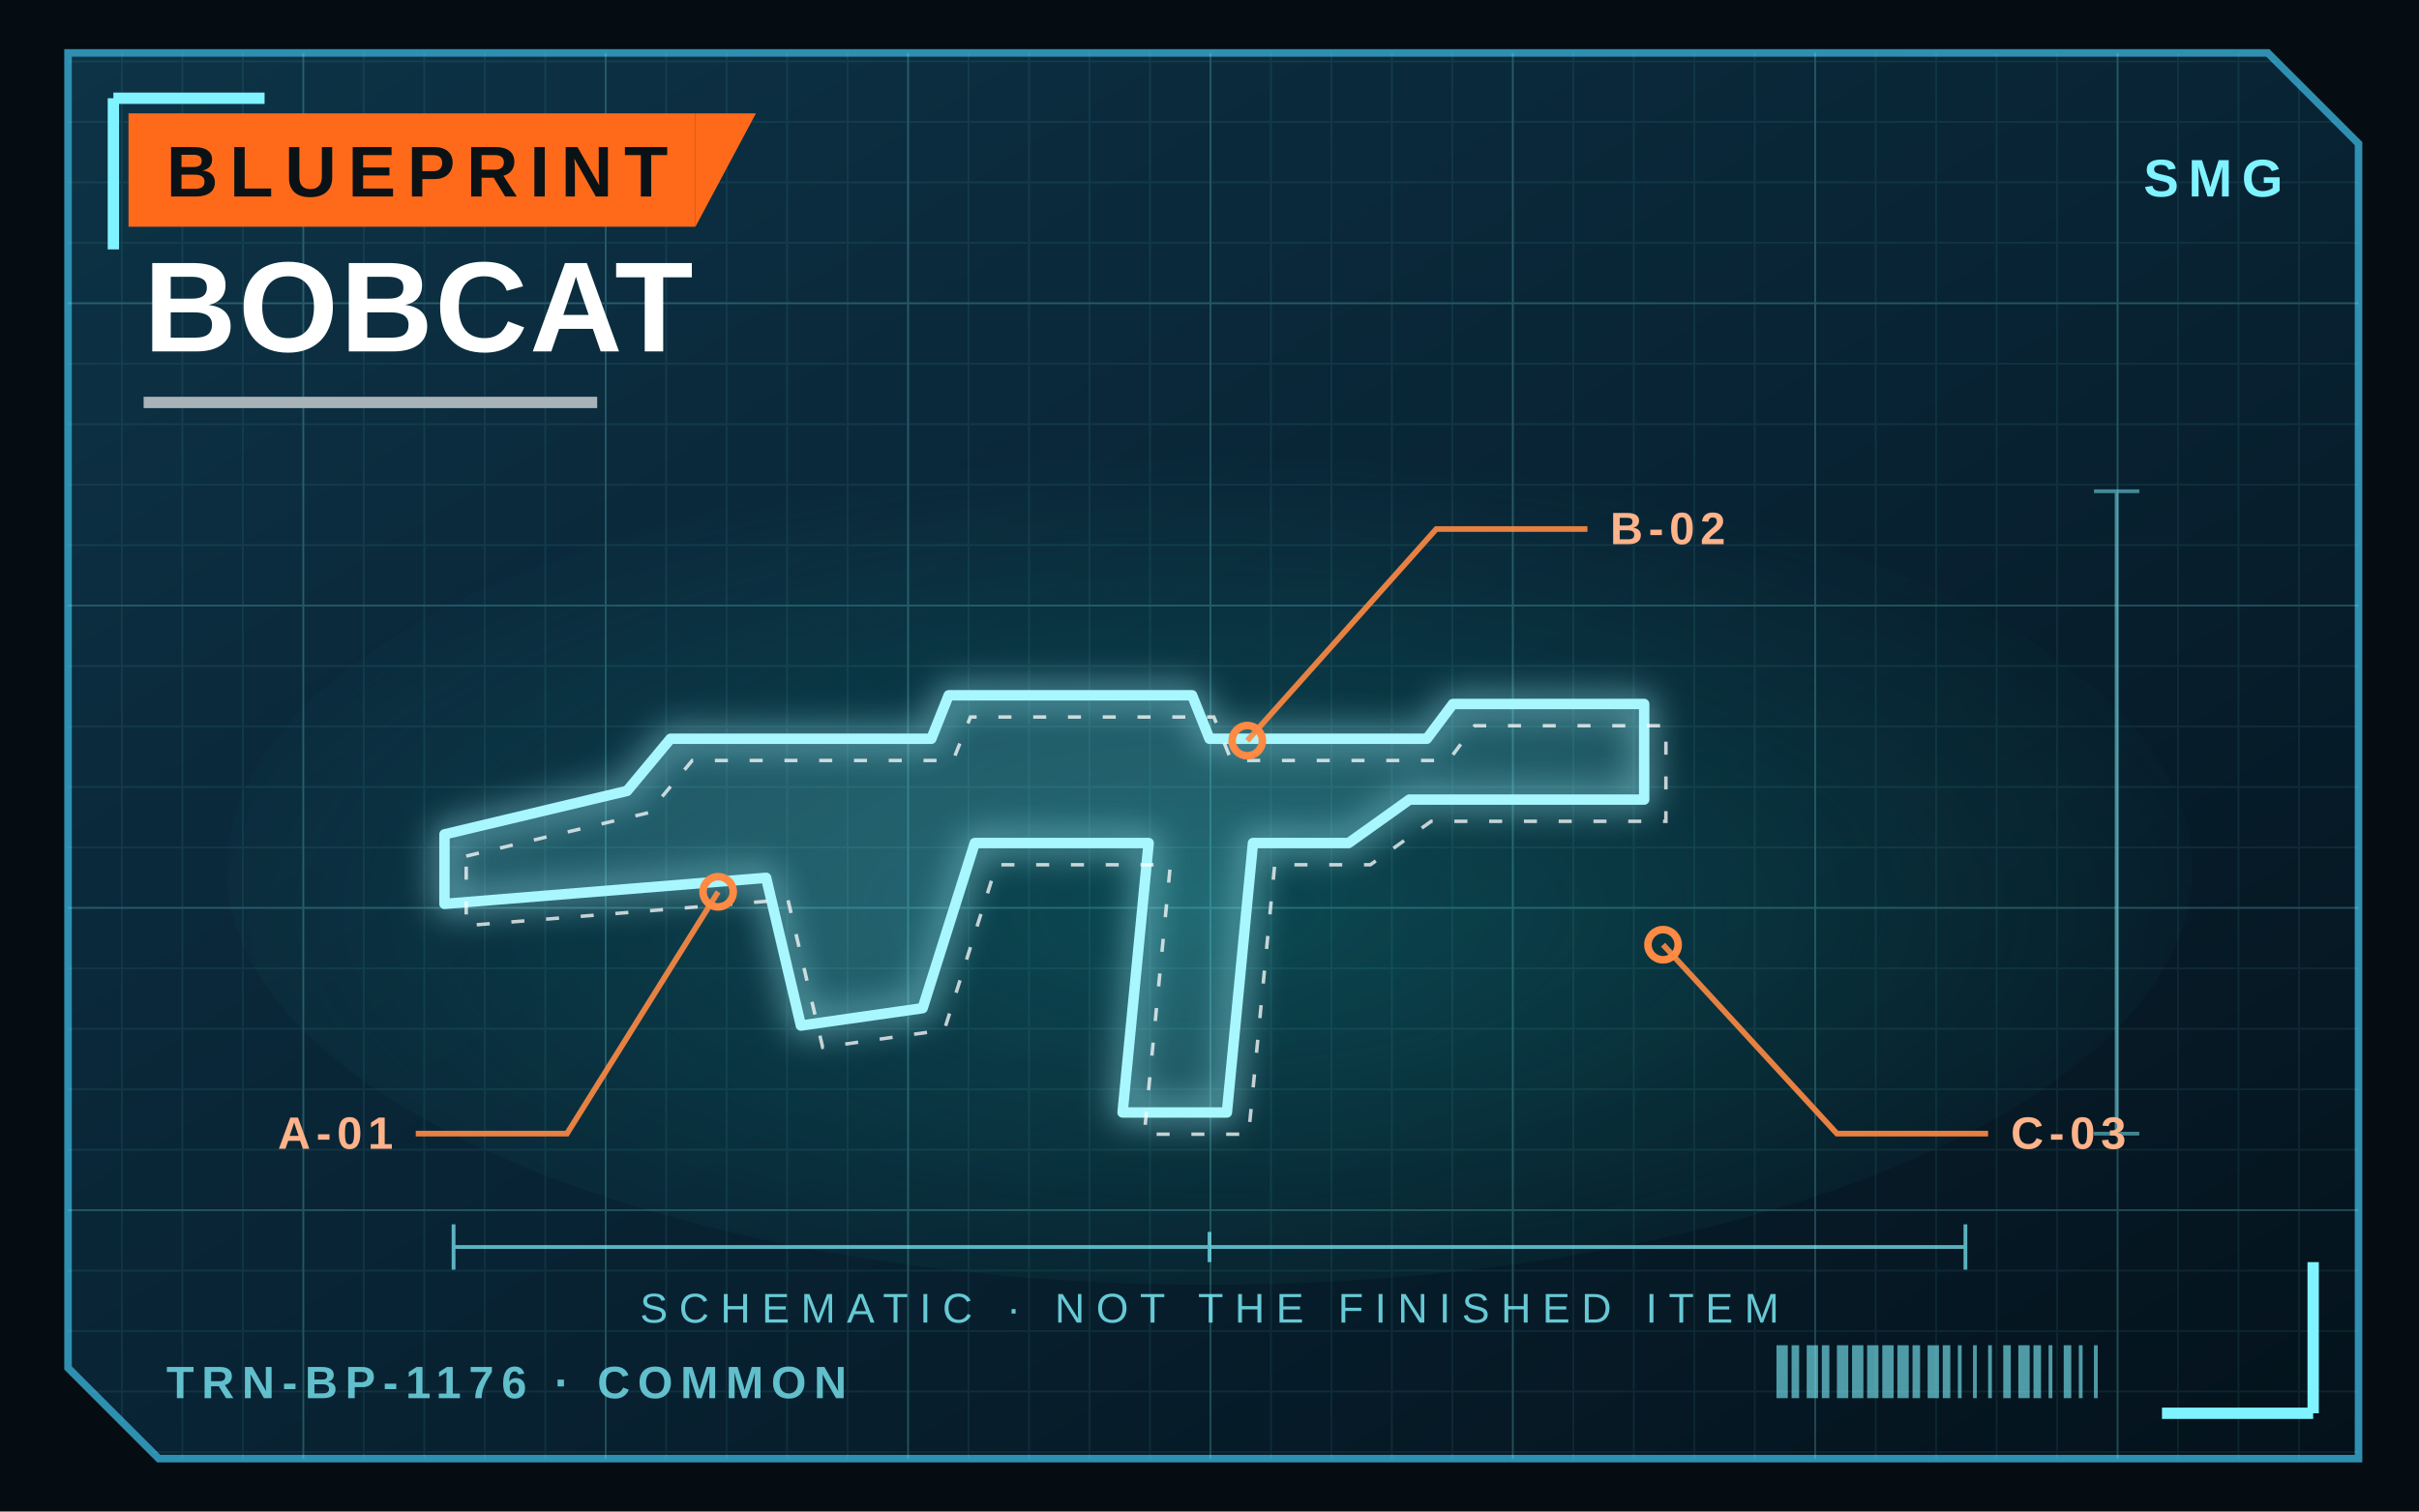
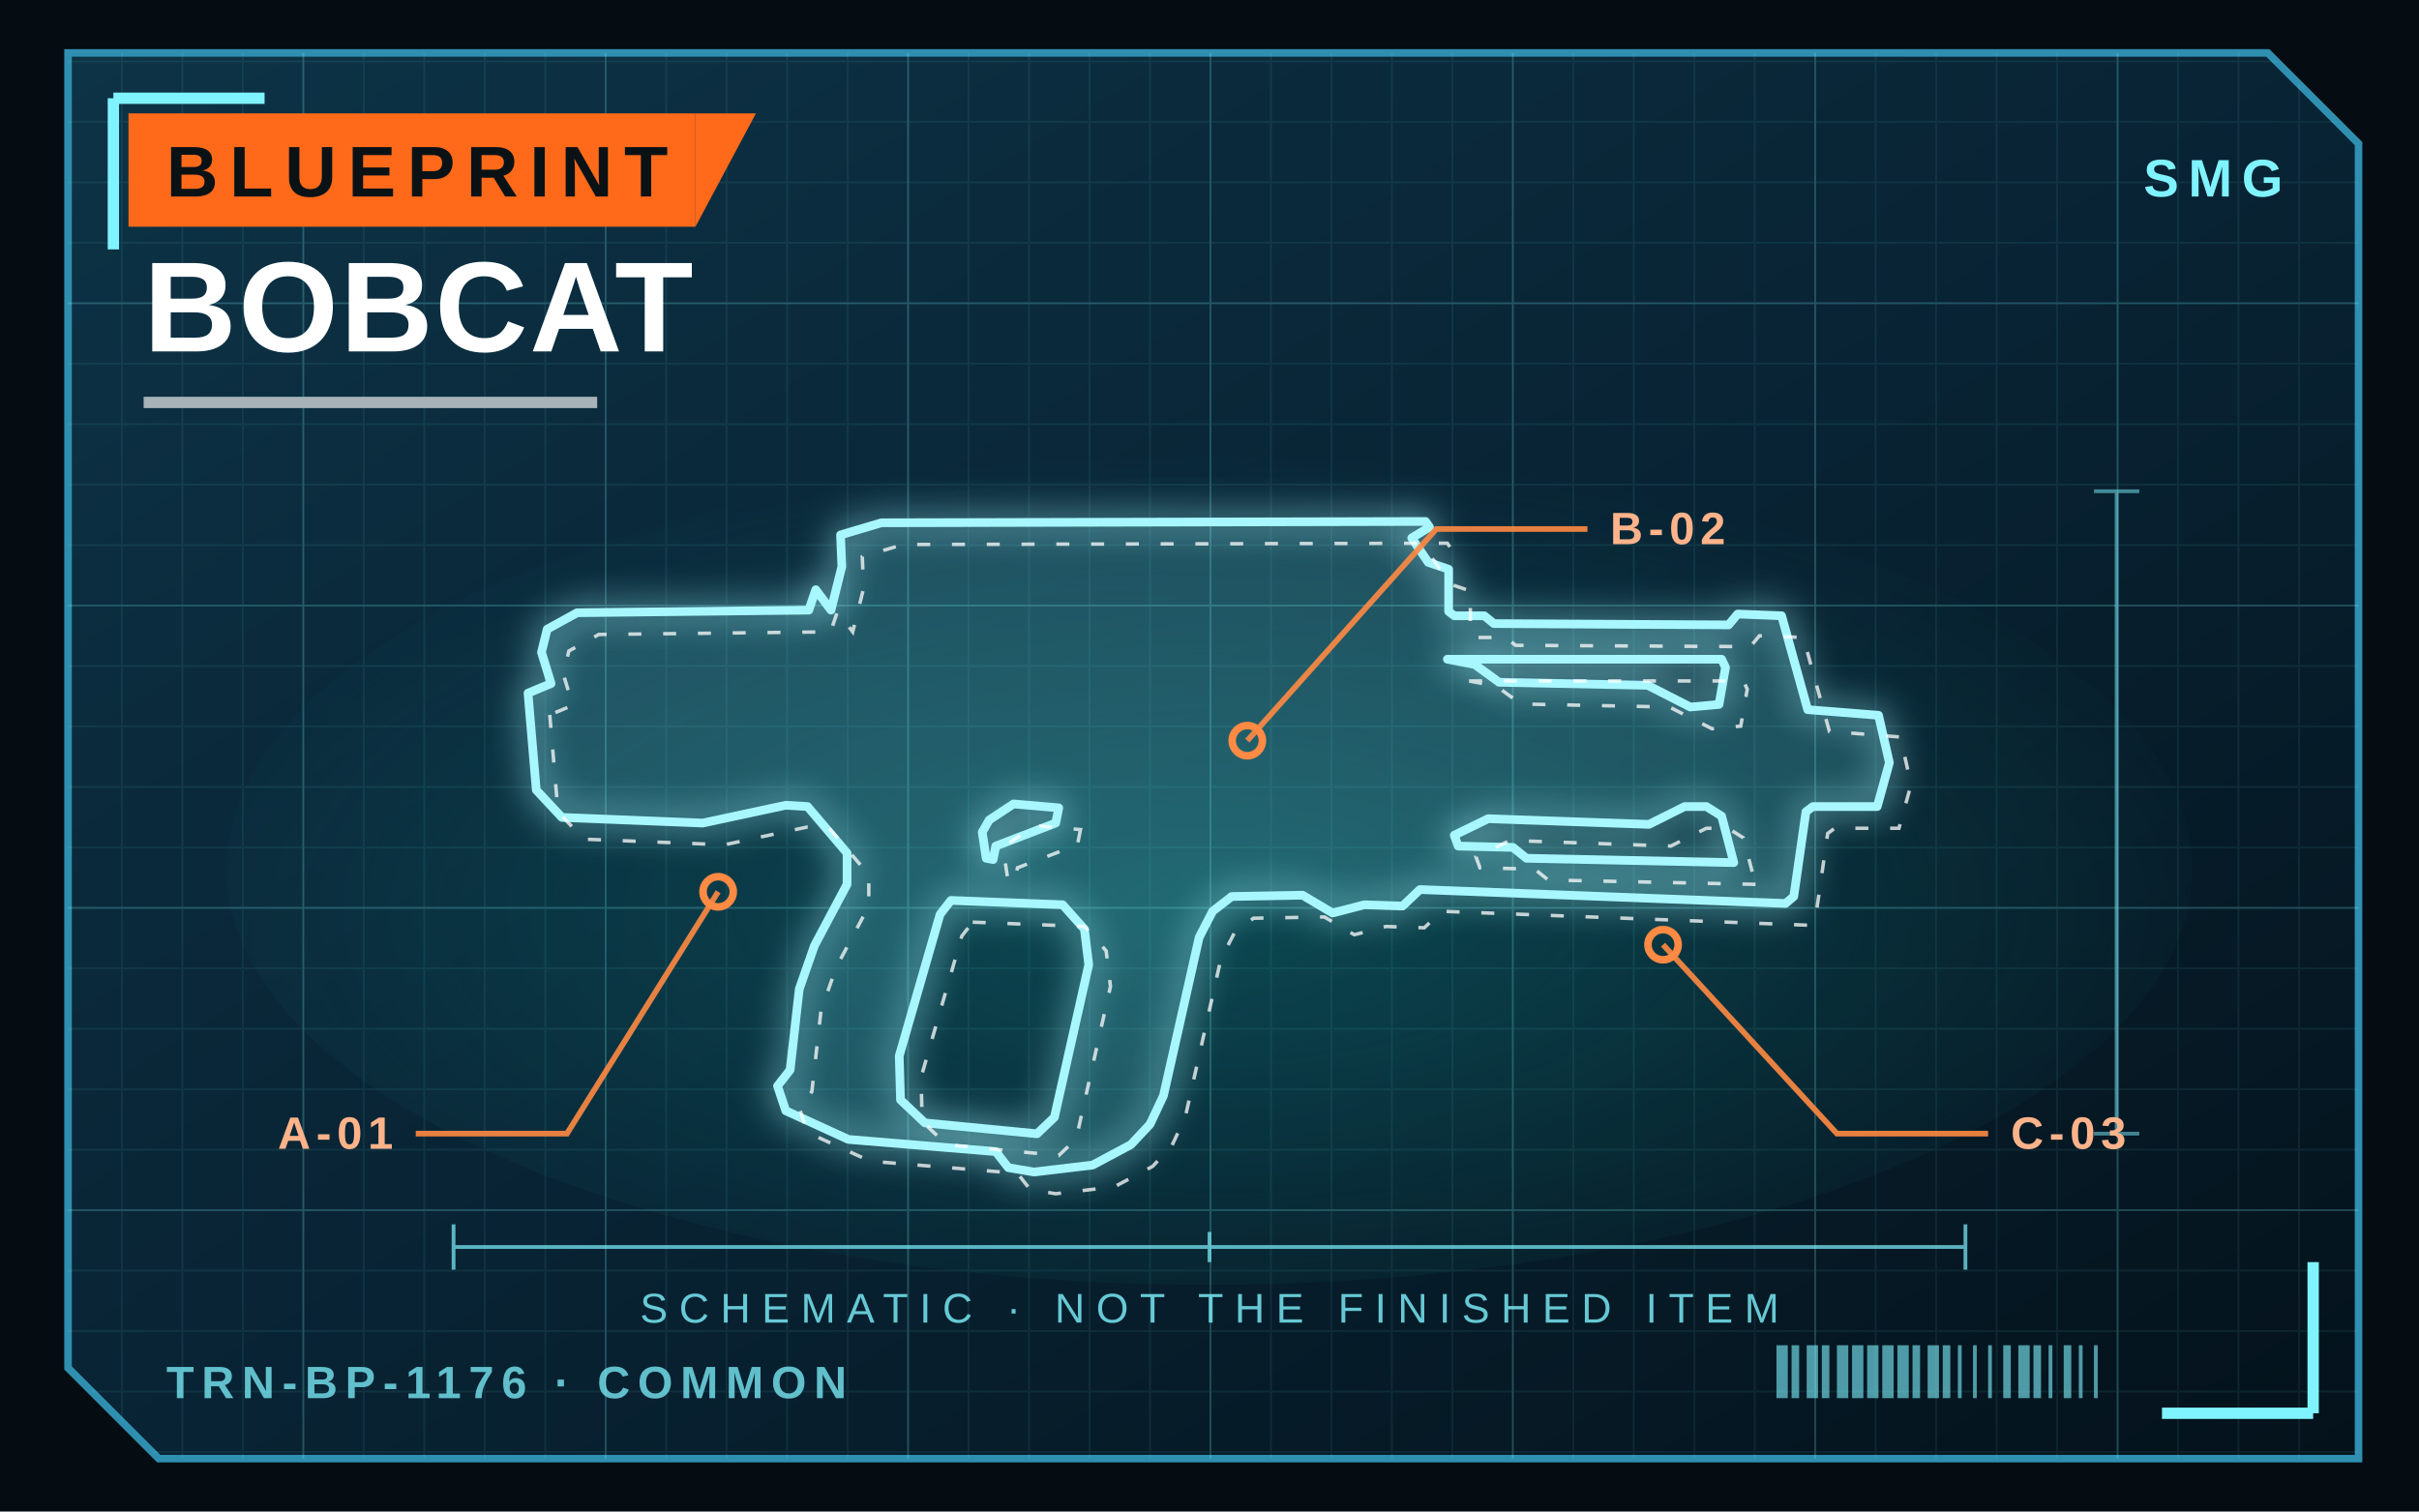
<svg xmlns="http://www.w3.org/2000/svg" viewBox="0 0 640 400" width="640" height="400">
  <defs>
    <linearGradient id="bpbg" x1="0" y1="0" x2="1" y2="1">
      <stop offset="0" stop-color="#0d3346" />
      <stop offset=".55" stop-color="#082232" />
      <stop offset="1" stop-color="#04121b" />
    </linearGradient>
    <pattern id="bpg1" width="16" height="16" patternUnits="userSpaceOnUse">
      <path d="M16 0H0V16" fill="none" stroke="#7ff3ff" stroke-opacity=".07" />
    </pattern>
    <pattern id="bpg2" width="80" height="80" patternUnits="userSpaceOnUse">
      <path d="M80 0H0V80" fill="none" stroke="#7ff3ff" stroke-opacity=".16" />
    </pattern>
    <radialGradient id="bphalo" cx="50%" cy="55%" r="55%">
      <stop offset="0" stop-color="#19d3c5" stop-opacity=".22" />
      <stop offset="1" stop-color="#19d3c5" stop-opacity="0" />
    </radialGradient>
    <filter id="bpglow" x="-20%" y="-40%" width="140%" height="180%">
      <feGaussianBlur stdDeviation="4" result="b" />
      <feMerge>
        <feMergeNode in="b" />
        <feMergeNode in="SourceGraphic" />
      </feMerge>
    </filter>
  </defs>
  <rect width="640" height="400" fill="#050d12" />
  <path d="M18 14 H600 L624 38 V386 H42 L18 362 Z" fill="url(#bpbg)" stroke="#2f8fb0" stroke-width="2" />
  <path d="M18 14 H600 L624 38 V386 H42 L18 362 Z" fill="url(#bpg1)" />
  <path d="M18 14 H600 L624 38 V386 H42 L18 362 Z" fill="url(#bpg2)" />
  <ellipse cx="320" cy="230" rx="260" ry="110" fill="url(#bphalo)" />
  <path d="M30 26 h40 M30 26 v40 M612 374 h-40 M612 374 v-40" stroke="#7ff3ff" stroke-width="3" />
  <g>
    <rect x="34" y="30" width="150" height="30" fill="#ff6a1a" />
    <path d="M184 30 h16 l-16 30 z" fill="#ff6a1a" />
    <text x="44" y="52" font-family="'Barlow Condensed','Arial Narrow','Helvetica Neue',Arial,sans-serif" font-size="19" font-weight="800" letter-spacing="3" fill="#0a1216">BLUEPRINT</text>
  </g>
  <text x="604" y="52" text-anchor="end" font-family="'Barlow Condensed','Arial Narrow','Helvetica Neue',Arial,sans-serif" font-size="14" font-weight="700" letter-spacing="2.5" fill="#7ff3ff">SMG</text>
  <text x="38" y="93" font-family="'Barlow Condensed','Arial Narrow','Helvetica Neue',Arial,sans-serif" font-size="34" font-weight="800" letter-spacing=".5" fill="#ffffff">BOBCAT</text>
  <rect x="38" y="105" width="120" height="3" fill="#a7b3b8" />
-   <g transform="translate(90 138) scale(1.15)" filter="url(#bpglow)">
-     <path d="M24 72 L66 62 L76 50 L136 50 L140 40 L196 40 L200 50 L250 50 L256 42 L300 42 L300 64 L246 64 L232 74 L210 74 L204 136 L180 136 L186 74 L146 74 L134 112 L106 116 L98 82 L24 88 Z" fill="#7ff3ff" fill-opacity=".1" stroke="#a8f7ff" stroke-width="2.4" stroke-linejoin="round" />
+   <g transform="translate(139.7 138.0) scale(1.15)" filter="url(#bpglow)">
+     <path d="M0.0 39.5 L1.9 61.8 L7.8 68.1 L40.2 69.4 L59.3 65.3 L64.3 65.6 L73.4 76.3 L73.4 83.5 L65.9 97.6 L62.4 107.6 L60.3 126.2 L57.4 129.9 L59.3 135.6 L73.7 142.2 L107.6 145.0 L110.5 148.7 L116.4 149.7 L129.9 148.1 L138.7 143.4 L143.1 138.7 L146.2 132.1 L154.4 95.7 L157.5 89.7 L161.9 86.3 L178.2 86.0 L185.1 90.1 L192.4 88.2 L201.2 88.5 L205.2 84.7 L289.3 87.9 L291.2 86.3 L294.0 66.8 L295.6 65.6 L310.4 65.6 L313.2 55.5 L310.7 44.6 L294.4 43.3 L288.4 21.7 L278.3 21.3 L276.2 23.8 L222.2 23.5 L220.0 21.7 L213.1 21.7 L211.8 20.7 L211.8 11.0 L207.1 9.4 L203.3 3.8 L207.4 1.3 L206.5 0.0 L81.3 0.3 L71.9 3.1 L72.2 10.4 L69.7 20.4 L66.2 15.7 L64.6 20.4 L11.3 21.0 L4.4 24.8 L3.1 30.1 L5.3 37.3 Z M97.3 87.2 L123.0 88.2 L128.0 93.8 L129.0 102.0 L121.1 137.1 L117.1 140.9 L91.3 138.4 L85.7 133.1 L85.4 123.0 L94.8 90.4 Z M277.4 78.5 L229.7 77.5 L226.6 75.0 L214.0 74.7 L213.1 72.2 L220.9 68.4 L257.9 69.7 L266.1 65.6 L271.1 65.6 L274.6 67.8 Z M122.1 65.9 L121.4 69.4 L107.6 74.7 L107.0 77.8 L105.4 77.5 L104.5 71.5 L106.1 68.7 L111.7 65.0 Z M211.5 31.7 L274.6 31.7 L275.5 33.6 L274.0 42.1 L267.4 42.7 L257.6 37.7 L223.4 37.0 L217.8 32.9 Z" fill="#7ff3ff" fill-opacity=".1" fill-rule="evenodd" stroke="#a8f7ff" stroke-width="2" stroke-linejoin="round" />
  </g>
-   <g transform="translate(90 138) scale(1.15)">
-     <path d="M24 72 L66 62 L76 50 L136 50 L140 40 L196 40 L200 50 L250 50 L256 42 L300 42 L300 64 L246 64 L232 74 L210 74 L204 136 L180 136 L186 74 L146 74 L134 112 L106 116 L98 82 L24 88 Z" fill="none" stroke="#ffffff" stroke-width=".8" stroke-opacity=".75" stroke-dasharray="3 5" transform="translate(5 5)" />
+   <g transform="translate(139.7 138.0) scale(1.15)">
+     <path d="M0.0 39.5 L1.9 61.8 L7.8 68.1 L40.2 69.4 L59.3 65.3 L64.3 65.6 L73.4 76.3 L73.4 83.5 L65.9 97.6 L62.4 107.6 L60.3 126.2 L57.4 129.9 L59.3 135.6 L73.7 142.2 L107.6 145.0 L110.5 148.7 L116.4 149.7 L129.9 148.1 L138.7 143.4 L143.1 138.7 L146.2 132.1 L154.4 95.7 L157.5 89.7 L161.9 86.3 L178.2 86.0 L185.1 90.1 L192.4 88.2 L201.2 88.5 L205.2 84.7 L289.3 87.9 L291.2 86.3 L294.0 66.8 L295.6 65.6 L310.4 65.6 L313.2 55.5 L310.7 44.6 L294.4 43.3 L288.4 21.7 L278.3 21.3 L276.2 23.8 L222.2 23.5 L220.0 21.7 L213.1 21.7 L211.8 20.7 L211.8 11.0 L207.1 9.4 L203.3 3.8 L207.4 1.3 L206.5 0.0 L81.3 0.3 L71.9 3.1 L72.2 10.4 L69.7 20.4 L66.2 15.7 L64.6 20.4 L11.3 21.0 L4.4 24.8 L3.1 30.1 L5.3 37.3 Z M97.3 87.2 L123.0 88.2 L128.0 93.8 L129.0 102.0 L121.1 137.1 L117.1 140.9 L91.3 138.4 L85.7 133.1 L85.4 123.0 L94.8 90.4 Z M277.4 78.5 L229.7 77.5 L226.6 75.0 L214.0 74.7 L213.1 72.2 L220.9 68.4 L257.9 69.7 L266.1 65.6 L271.1 65.6 L274.6 67.8 Z M122.1 65.9 L121.4 69.4 L107.6 74.7 L107.0 77.8 L105.4 77.5 L104.5 71.5 L106.1 68.7 L111.7 65.0 Z M211.5 31.7 L274.6 31.7 L275.5 33.6 L274.0 42.1 L267.4 42.7 L257.6 37.7 L223.4 37.0 L217.8 32.9 Z" fill="none" stroke="#ffffff" stroke-width=".8" stroke-opacity=".75" stroke-dasharray="3 5" transform="translate(5 5)" />
  </g>
  <path d="M120 330 h400 M120 324 v12 M520 324 v12 M320 326 v8" stroke="#7ff3ff" stroke-opacity=".7" />
  <text x="320" y="350" text-anchor="middle" font-family="'Barlow Condensed','Arial Narrow','Helvetica Neue',Arial,sans-serif" font-size="11" letter-spacing="3" fill="#7ff3ff" fill-opacity=".8">SCHEMATIC · NOT THE FINISHED ITEM</text>
  <path d="M560 130 v170 M554 130 h12 M554 300 h12" stroke="#7ff3ff" stroke-opacity=".5" />
  <circle cx="190" cy="236" r="4" fill="none" stroke="#ff8a43" stroke-width="2" />
  <path d="M190 236 L150 300 h-40" fill="none" stroke="#ff8a43" stroke-width="1.5" opacity=".9" />
  <text x="104" y="304" text-anchor="end" font-family="'Barlow Condensed','Arial Narrow','Helvetica Neue',Arial,sans-serif" font-size="12" font-weight="700" letter-spacing="1.5" fill="#ffb38a">A-01</text>
  <circle cx="330" cy="196" r="4" fill="none" stroke="#ff8a43" stroke-width="2" />
  <path d="M330 196 L380 140 h40" fill="none" stroke="#ff8a43" stroke-width="1.5" opacity=".9" />
  <text x="426" y="144" text-anchor="start" font-family="'Barlow Condensed','Arial Narrow','Helvetica Neue',Arial,sans-serif" font-size="12" font-weight="700" letter-spacing="1.5" fill="#ffb38a">B-02</text>
  <circle cx="440" cy="250" r="4" fill="none" stroke="#ff8a43" stroke-width="2" />
  <path d="M440 250 L486 300 h40" fill="none" stroke="#ff8a43" stroke-width="1.5" opacity=".9" />
  <text x="532" y="304" text-anchor="start" font-family="'Barlow Condensed','Arial Narrow','Helvetica Neue',Arial,sans-serif" font-size="12" font-weight="700" letter-spacing="1.5" fill="#ffb38a">C-03</text>
  <text x="44" y="370" font-family="'Barlow Condensed','Arial Narrow','Helvetica Neue',Arial,sans-serif" font-size="12" font-weight="700" letter-spacing="2" fill="#7ff3ff" fill-opacity=".75">TRN-BP-1176 · COMMON</text>
  <rect x="470" y="356" width="3" height="14" fill="#7ff3ff" opacity=".6" />
  <rect x="474" y="356" width="2" height="14" fill="#7ff3ff" opacity=".6" />
  <rect x="478" y="356" width="3" height="14" fill="#7ff3ff" opacity=".6" />
  <rect x="482" y="356" width="2" height="14" fill="#7ff3ff" opacity=".6" />
  <rect x="486" y="356" width="3" height="14" fill="#7ff3ff" opacity=".6" />
  <rect x="490" y="356" width="3" height="14" fill="#7ff3ff" opacity=".6" />
  <rect x="494" y="356" width="3" height="14" fill="#7ff3ff" opacity=".6" />
  <rect x="498" y="356" width="3" height="14" fill="#7ff3ff" opacity=".6" />
  <rect x="502" y="356" width="3" height="14" fill="#7ff3ff" opacity=".6" />
  <rect x="506" y="356" width="2" height="14" fill="#7ff3ff" opacity=".6" />
  <rect x="510" y="356" width="3" height="14" fill="#7ff3ff" opacity=".6" />
  <rect x="514" y="356" width="2" height="14" fill="#7ff3ff" opacity=".6" />
  <rect x="518" y="356" width="1" height="14" fill="#7ff3ff" opacity=".6" />
  <rect x="522" y="356" width="1" height="14" fill="#7ff3ff" opacity=".6" />
  <rect x="526" y="356" width="1" height="14" fill="#7ff3ff" opacity=".6" />
  <rect x="530" y="356" width="2" height="14" fill="#7ff3ff" opacity=".6" />
  <rect x="534" y="356" width="3" height="14" fill="#7ff3ff" opacity=".6" />
  <rect x="538" y="356" width="2" height="14" fill="#7ff3ff" opacity=".6" />
  <rect x="542" y="356" width="1" height="14" fill="#7ff3ff" opacity=".6" />
  <rect x="546" y="356" width="2" height="14" fill="#7ff3ff" opacity=".6" />
  <rect x="550" y="356" width="1" height="14" fill="#7ff3ff" opacity=".6" />
  <rect x="554" y="356" width="1" height="14" fill="#7ff3ff" opacity=".6" />
</svg>
